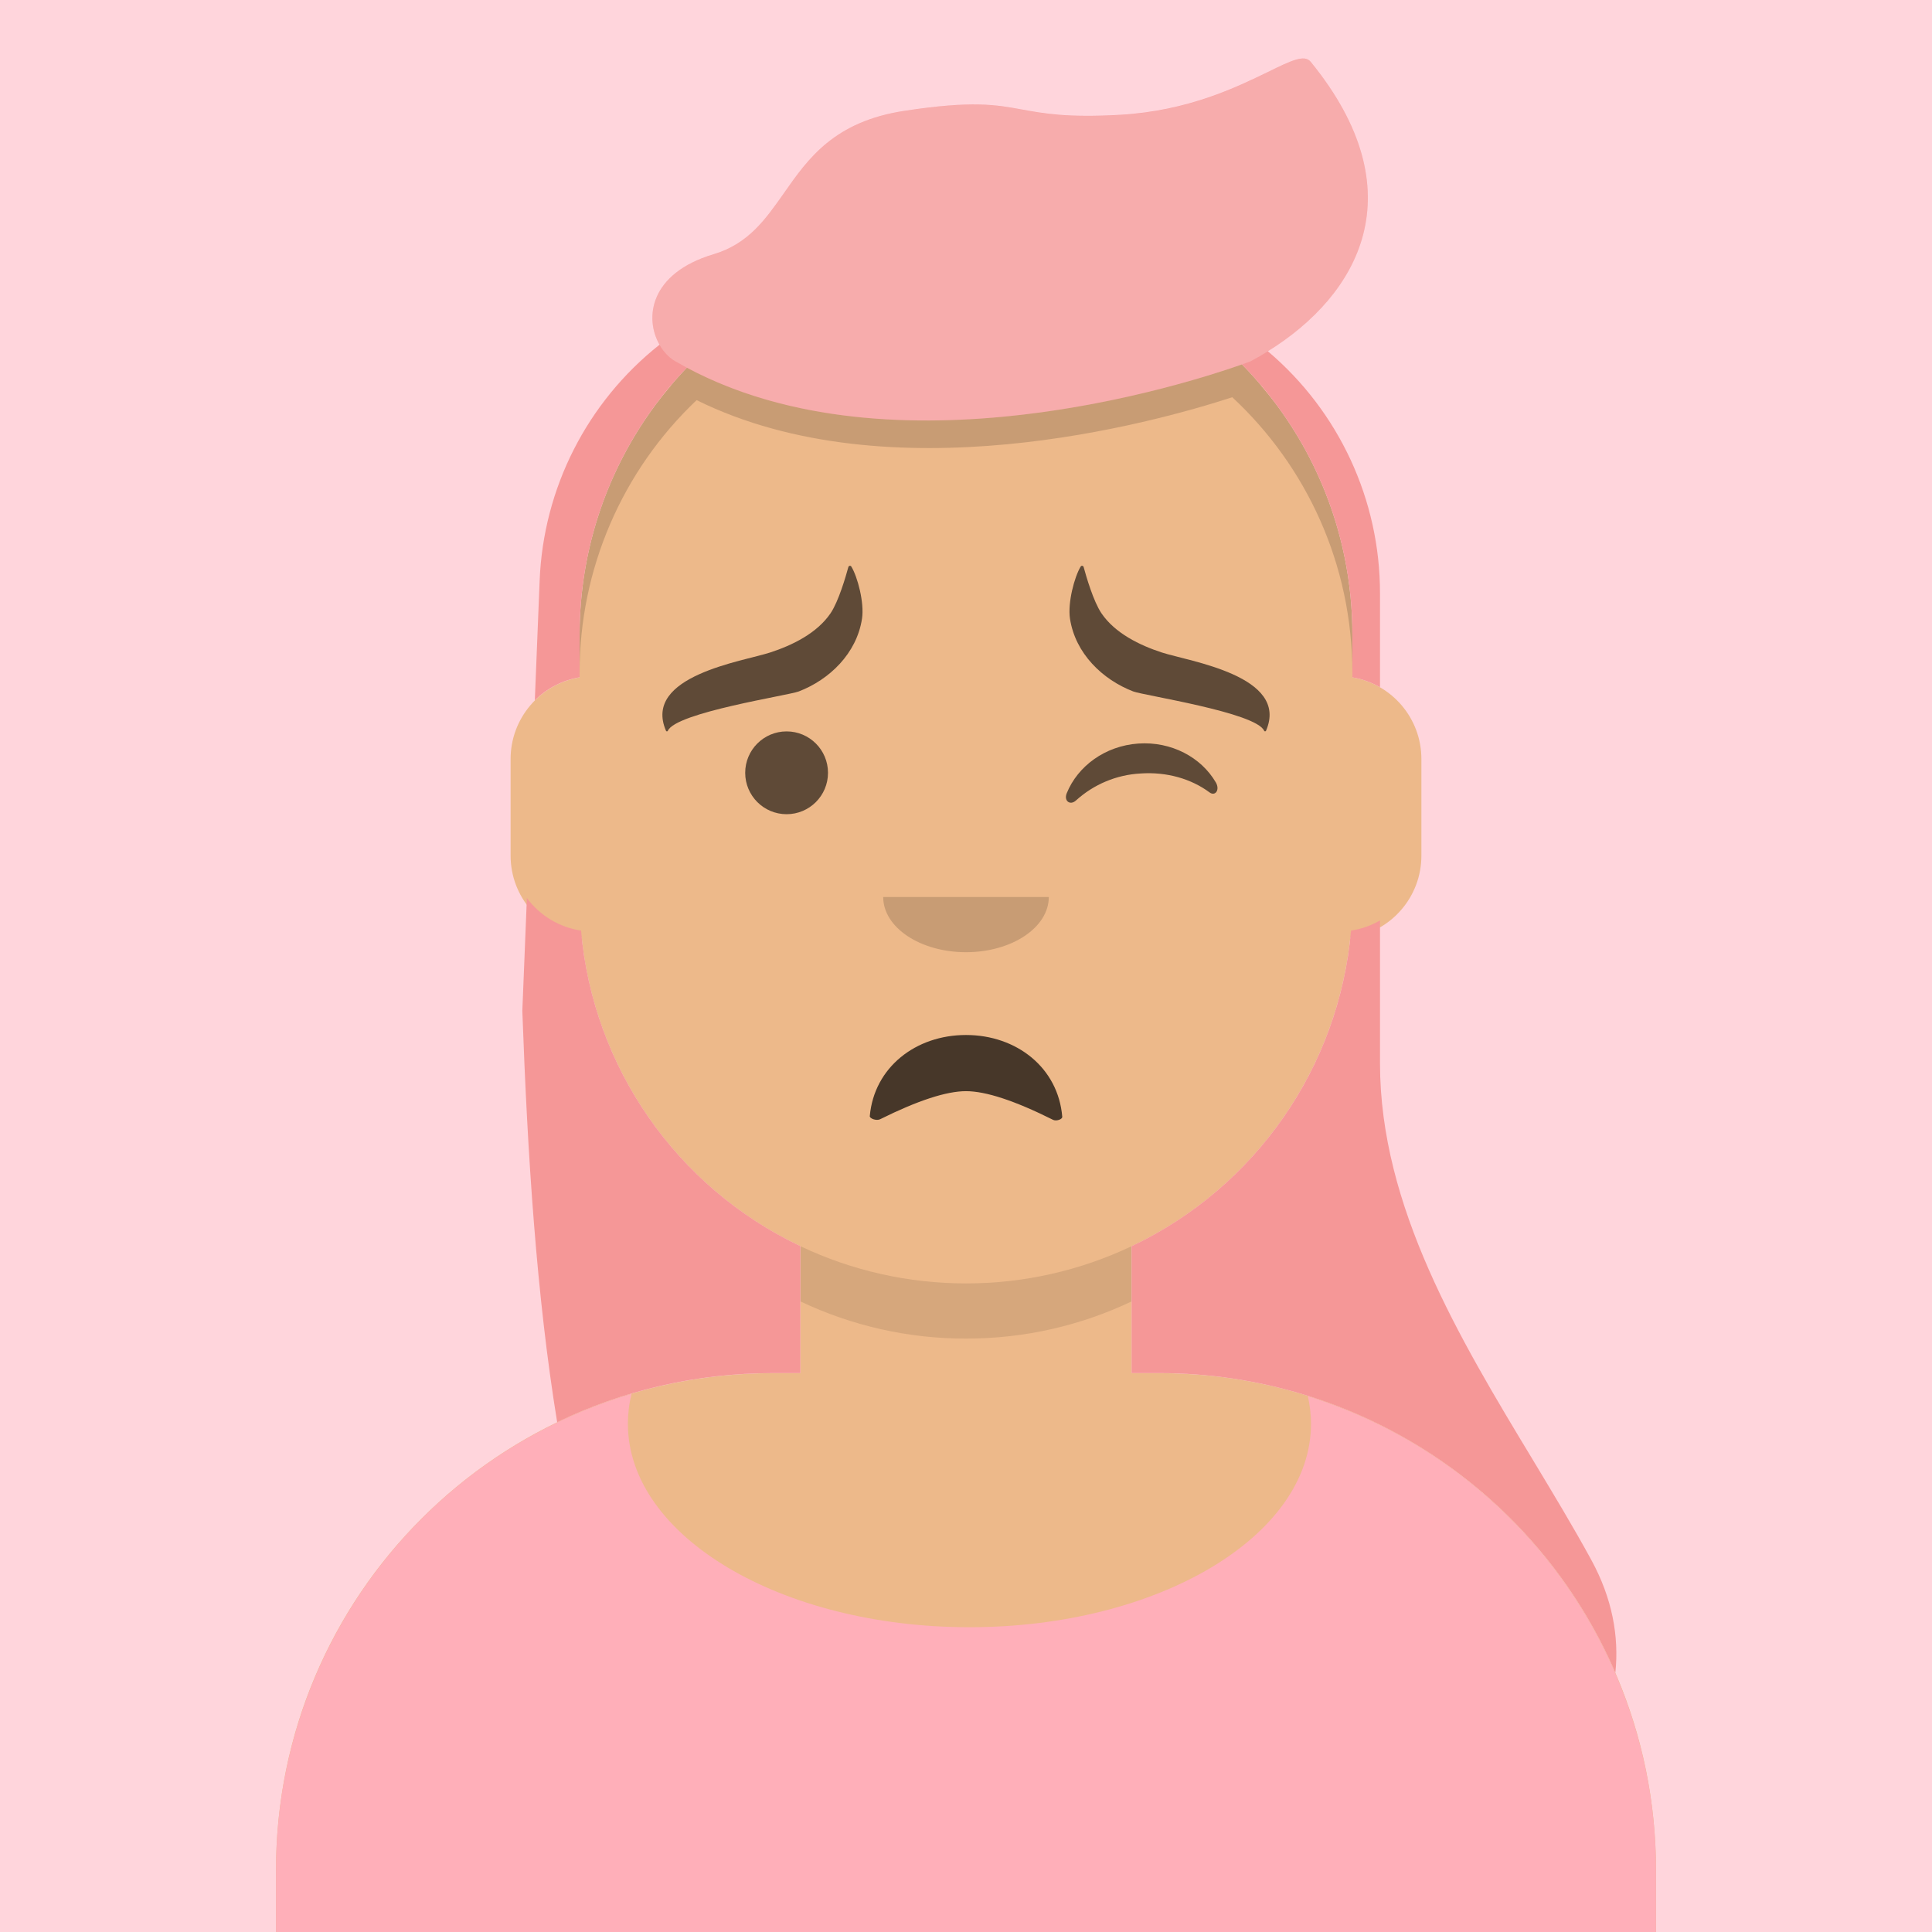
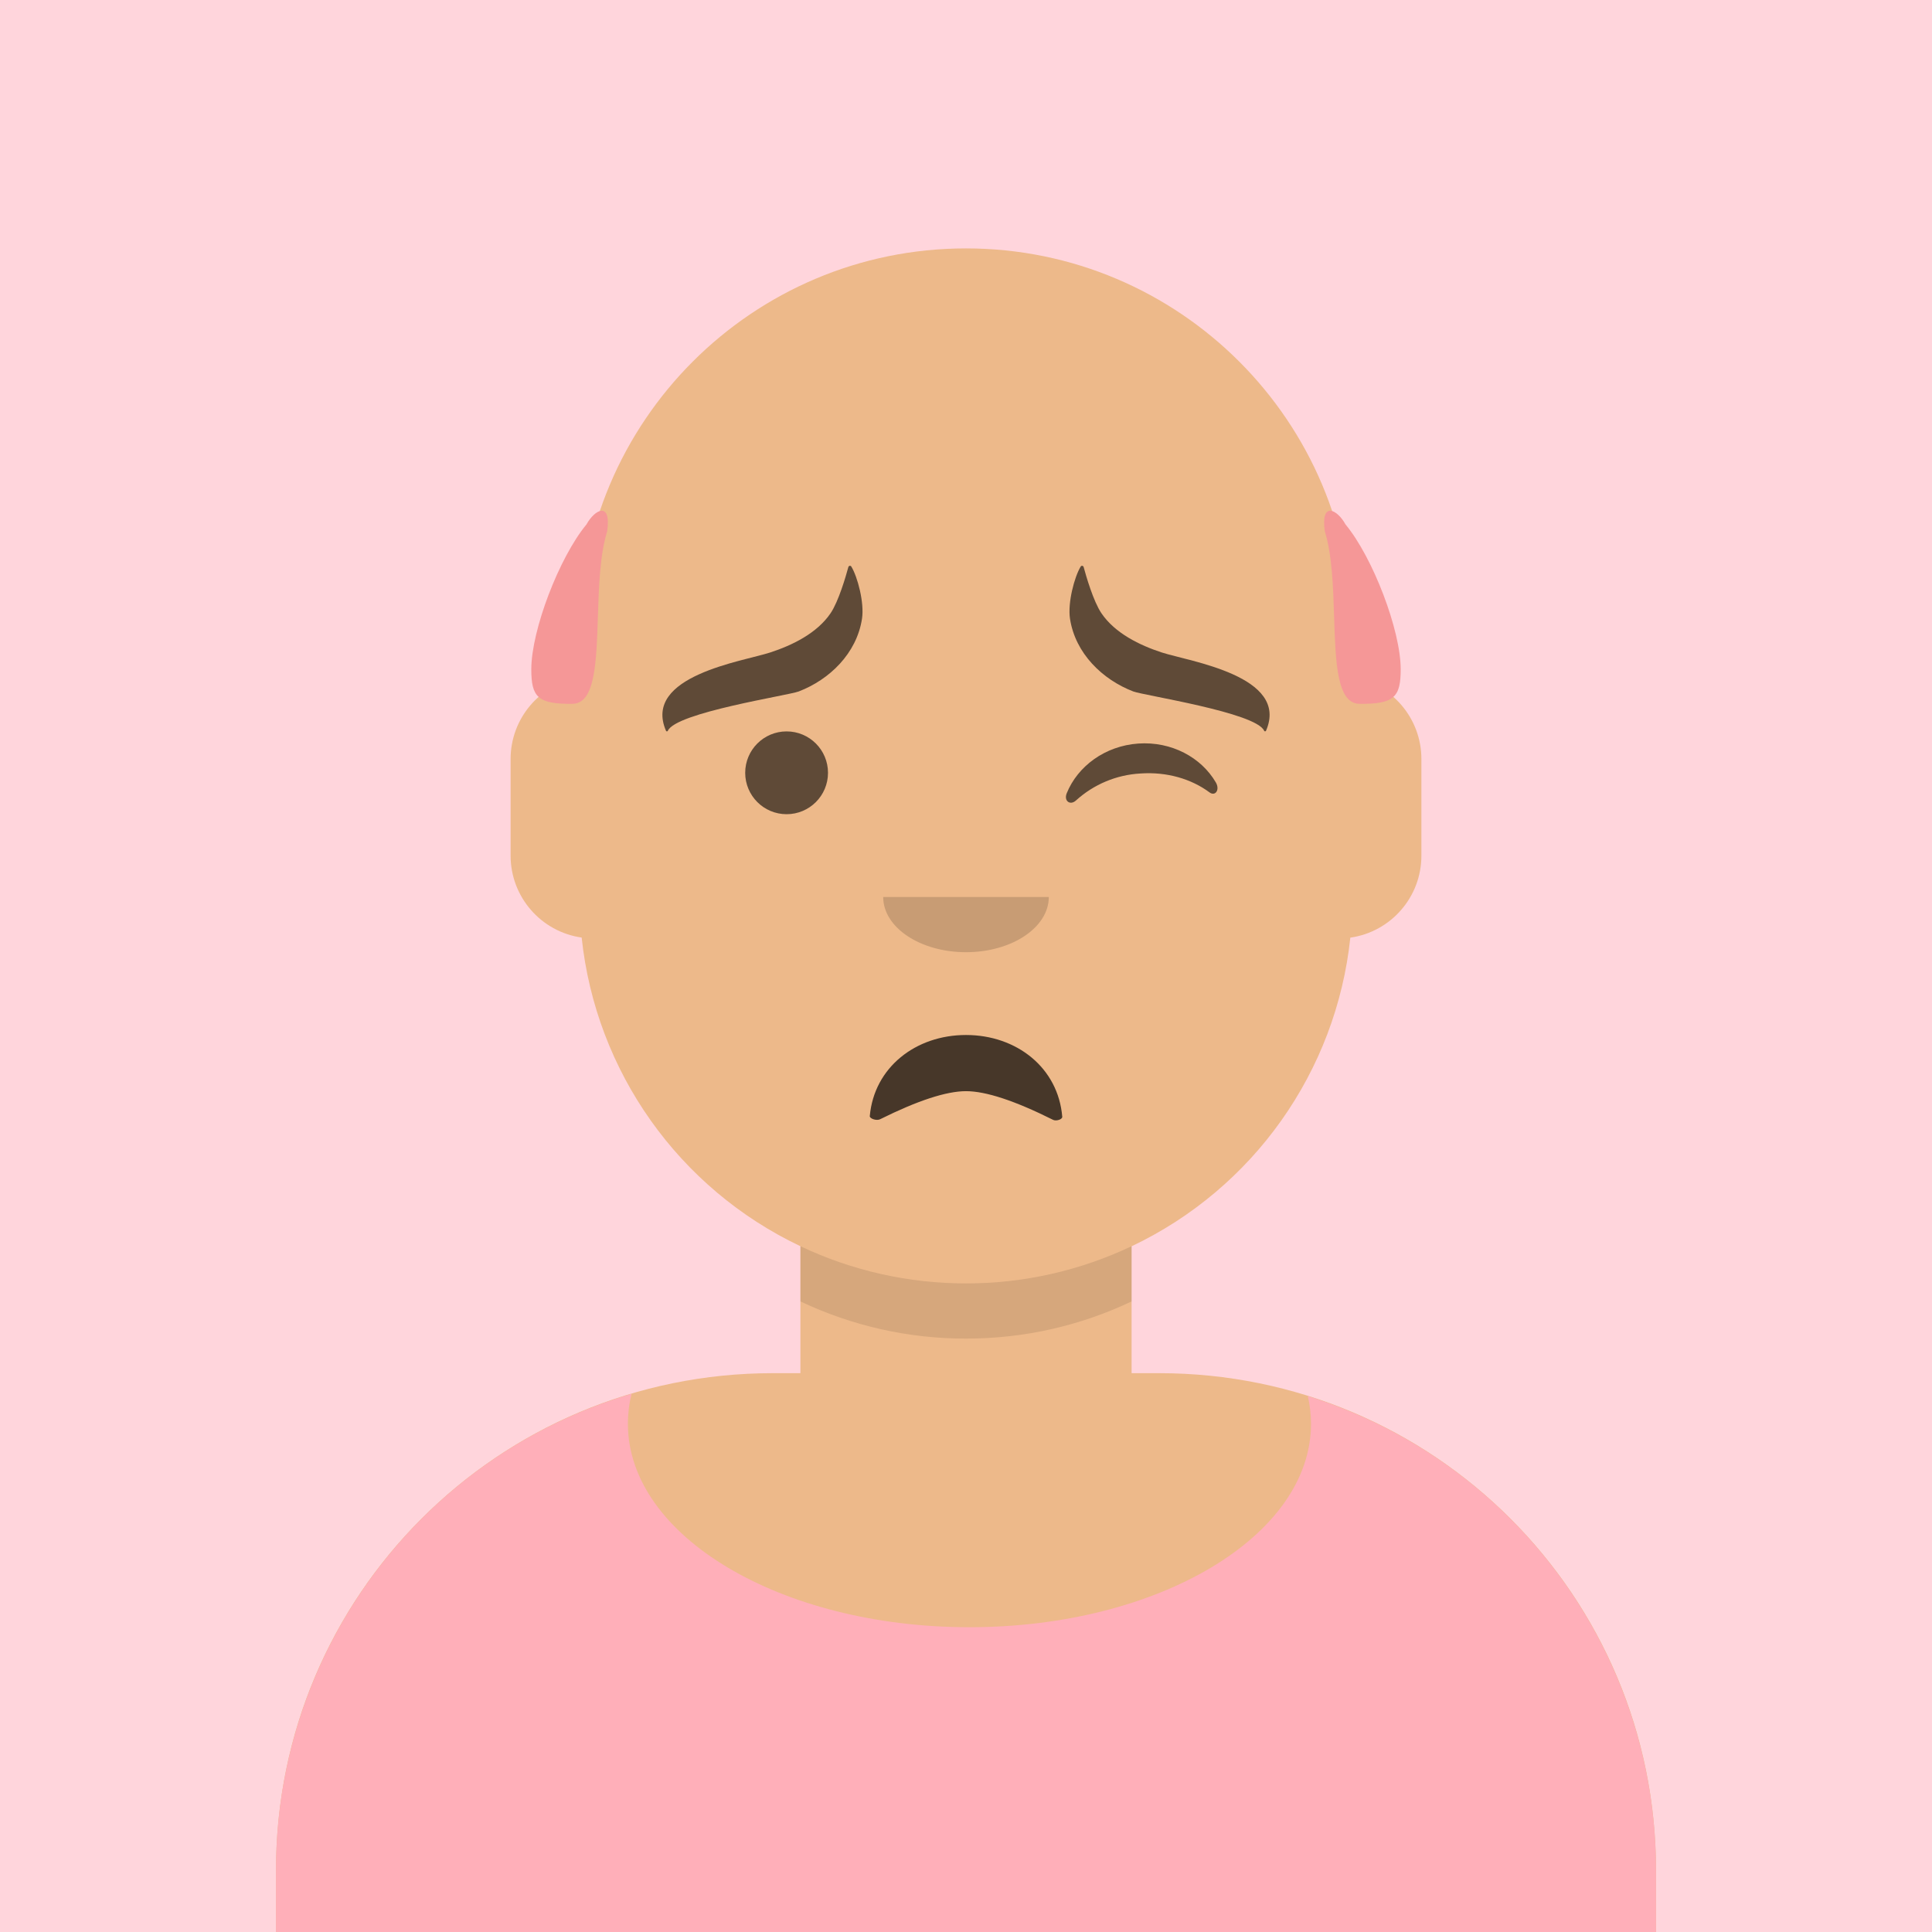
<svg xmlns="http://www.w3.org/2000/svg" viewBox="0 0 280 280" fill="none" shape-rendering="auto">
  <mask id="viewboxMask">
    <rect width="280" height="280" rx="0" ry="0" x="0" y="0" fill="#fff" />
  </mask>
  <g mask="url(#viewboxMask)">
    <rect fill="#ffd5dc" width="280" height="280" x="0" y="0" />
    <g transform="translate(8)">
      <path d="M132 36a56 56 0 0 0-56 56v6.17A12 12 0 0 0 66 110v14a12 12 0 0 0 10.3 11.88 56.04 56.04 0 0 0 31.7 44.73v18.4h-4a72 72 0 0 0-72 72v9h200v-9a72 72 0 0 0-72-72h-4v-18.39a56.04 56.04 0 0 0 31.7-44.73A12 12 0 0 0 198 124v-14a12 12 0 0 0-10-11.83V92a56 56 0 0 0-56-56Z" fill="#edb98a" />
      <path d="M108 180.61v8a55.79 55.79 0 0 0 24 5.39c8.59 0 16.73-1.93 24-5.39v-8a55.79 55.79 0 0 1-24 5.39 55.79 55.79 0 0 1-24-5.39Z" fill="#000" fill-opacity=".1" />
      <g transform="translate(0 170)">
        <path d="M132.5 65.83c27.34 0 49.5-13.2 49.5-29.48 0-1.37-.16-2.7-.46-4.02A72.03 72.03 0 0 1 232 101.05V110H32v-8.95A72.03 72.03 0 0 1 83.53 32a18 18 0 0 0-.53 4.35c0 16.28 22.16 29.48 49.5 29.48Z" fill="#ffafb9" />
      </g>
      <g transform="translate(78 134)">
        <path fill-rule="evenodd" clip-rule="evenodd" d="M40.06 27.72C40.7 20.7 46.7 16 54 16c7.34 0 13.36 4.75 13.95 11.85.03.38-.87.67-1.32.45-5.54-2.77-9.75-4.16-12.63-4.16-2.84 0-7 1.36-12.45 4.07-.5.25-1.53-.07-1.5-.49Z" fill="#000" fill-opacity=".7" />
      </g>
      <g transform="translate(104 122)">
        <path fill-rule="evenodd" clip-rule="evenodd" d="M16 8c0 4.42 5.37 8 12 8s12-3.58 12-8" fill="#000" fill-opacity=".16" />
      </g>
      <g transform="translate(76 90)">
        <g fill="#000" fill-opacity=".6">
          <path d="M36 22a6 6 0 1 1-12 0 6 6 0 0 1 12 0Z" />
          <path fill-rule="evenodd" clip-rule="evenodd" d="M70.6 24.96c1.59-3.92 5.55-6.86 10.37-7.2 4.8-.33 9.12 2 11.24 5.64.63 1.09-.1 2.06-.93 1.43-2.6-1.93-6.15-3-10-2.73A15.13 15.13 0 0 0 71.95 26c-.84.78-1.81.1-1.35-1.04Z" />
        </g>
      </g>
      <g transform="translate(76 82)">
        <path d="M36.37 6.88c-1.97 2.9-5.55 4.64-8.74 5.68-3.94 1.29-18.55 3.38-15.11 11.35.05.12.22.12.27 0 1.15-2.65 17.47-5.12 18.97-5.7 4.45-1.71 8.4-5.5 9.17-10.55.35-2.31-.64-6.05-1.55-7.55-.11-.18-.37-.13-.43.07-.36 1.33-1.41 4.97-2.58 6.7ZM75.63 6.88c1.97 2.9 5.55 4.64 8.74 5.68 3.94 1.29 18.55 3.38 15.11 11.35a.15.15 0 0 1-.27 0c-1.15-2.65-17.47-5.12-18.97-5.7-4.45-1.71-8.4-5.5-9.17-10.55-.35-2.31.64-6.05 1.55-7.55.11-.18.37-.13.43.07.36 1.33 1.41 4.97 2.58 6.7Z" fill-rule="evenodd" clip-rule="evenodd" fill="#000" fill-opacity=".6" />
      </g>
      <g transform="translate(-1)">
-         <path d="m175.83 55.92-.03.02c.76.88 1.49 1.78 2.19 2.7a55.74 55.74 0 0 1 11 33.36v5.5c0-15.77-6.69-29.98-17.4-39.93-11.58 3.77-49.58 14.27-77.63.42A54.35 54.35 0 0 0 77 97.5V92c0-12.5 4.1-24.04 11.01-33.35.71-.94 1.45-1.86 2.22-2.75l-.02-.02A55.88 55.88 0 0 1 133 36a55.88 55.88 0 0 1 42.82 19.92Z" fill="#000" fill-opacity=".16" />
-         <path d="M92.54 53.29A55.81 55.81 0 0 0 77 91.99v6.17a11.97 11.97 0 0 0-6.49 3.34l.7-17.37a45.92 45.92 0 0 1 17.37-34.17c-2.2-3.84-1.45-10.33 7.8-13.1 5.07-1.5 7.57-5.08 10.24-8.88 3.5-5 7.27-10.37 17.48-11.92 9.87-1.5 13.23-.88 17.05-.18 3.13.57 6.58 1.2 14.2.76 9.85-.57 16.86-4 21.43-6.22 3.26-1.6 5.27-2.58 6.17-1.47 15.42 18.9 6.97 33.8-6.2 41.96A45.9 45.9 0 0 1 193 86v13.6c-1.22-.7-2.56-1.2-4-1.43V92c0-15.26-6.1-29.09-16-39.19-7.76 2.75-50.39 16.55-80.46.48ZM223.61 226.05c3.06 5.6 4.05 11.12 3.5 16.38A72.02 72.02 0 0 0 161 199h-4v-18.39a56.03 56.03 0 0 0 31.8-45.74c1.5-.23 2.93-.74 4.2-1.47v20.7c0 20.77 11.47 39.79 22.15 57.47 2.97 4.93 5.88 9.75 8.46 14.48ZM68.7 146.5l.66-16.35a12 12 0 0 0 7.85 4.72A56.03 56.03 0 0 0 109 180.6V199h-4c-11.2 0-21.8 2.56-31.25 7.12-2.99-18.29-4.3-38.68-5.05-59.62Z" fill="#f59797" />
-         <path fill-rule="evenodd" clip-rule="evenodd" d="M90.88 52.36c33.22 19.3 83.37 0 83.37 0 14.53-7.77 25.08-23.32 8.7-43.4-2.17-2.66-10.7 6.72-27.6 7.7-16.9.97-13.27-3.31-31.25-.59-17.97 2.73-15.99 17.3-27.72 20.8-11.73 3.5-9.8 13-5.5 15.5Z" fill="#fff" fill-opacity=".2" />
+         <path d="M70 97c0 4 .92 5.07 6 5 3.25-.05 3.44-6 3.65-12.59.14-4.37.29-9.03 1.35-12.41.62-4.43-1.82-3.17-3-1-3.96 4.78-8 15.34-8 21ZM196 97c0 4-.92 5.07-6 5-3.25-.05-3.44-6-3.65-12.59-.14-4.37-.29-9.03-1.35-12.41-.62-4.43 1.82-3.17 3-1 3.96 4.78 8 15.34 8 21Z" fill="#f59797" />
      </g>
      <g transform="translate(49 72)" />
      <g transform="translate(62 42)" />
    </g>
  </g>
</svg>
